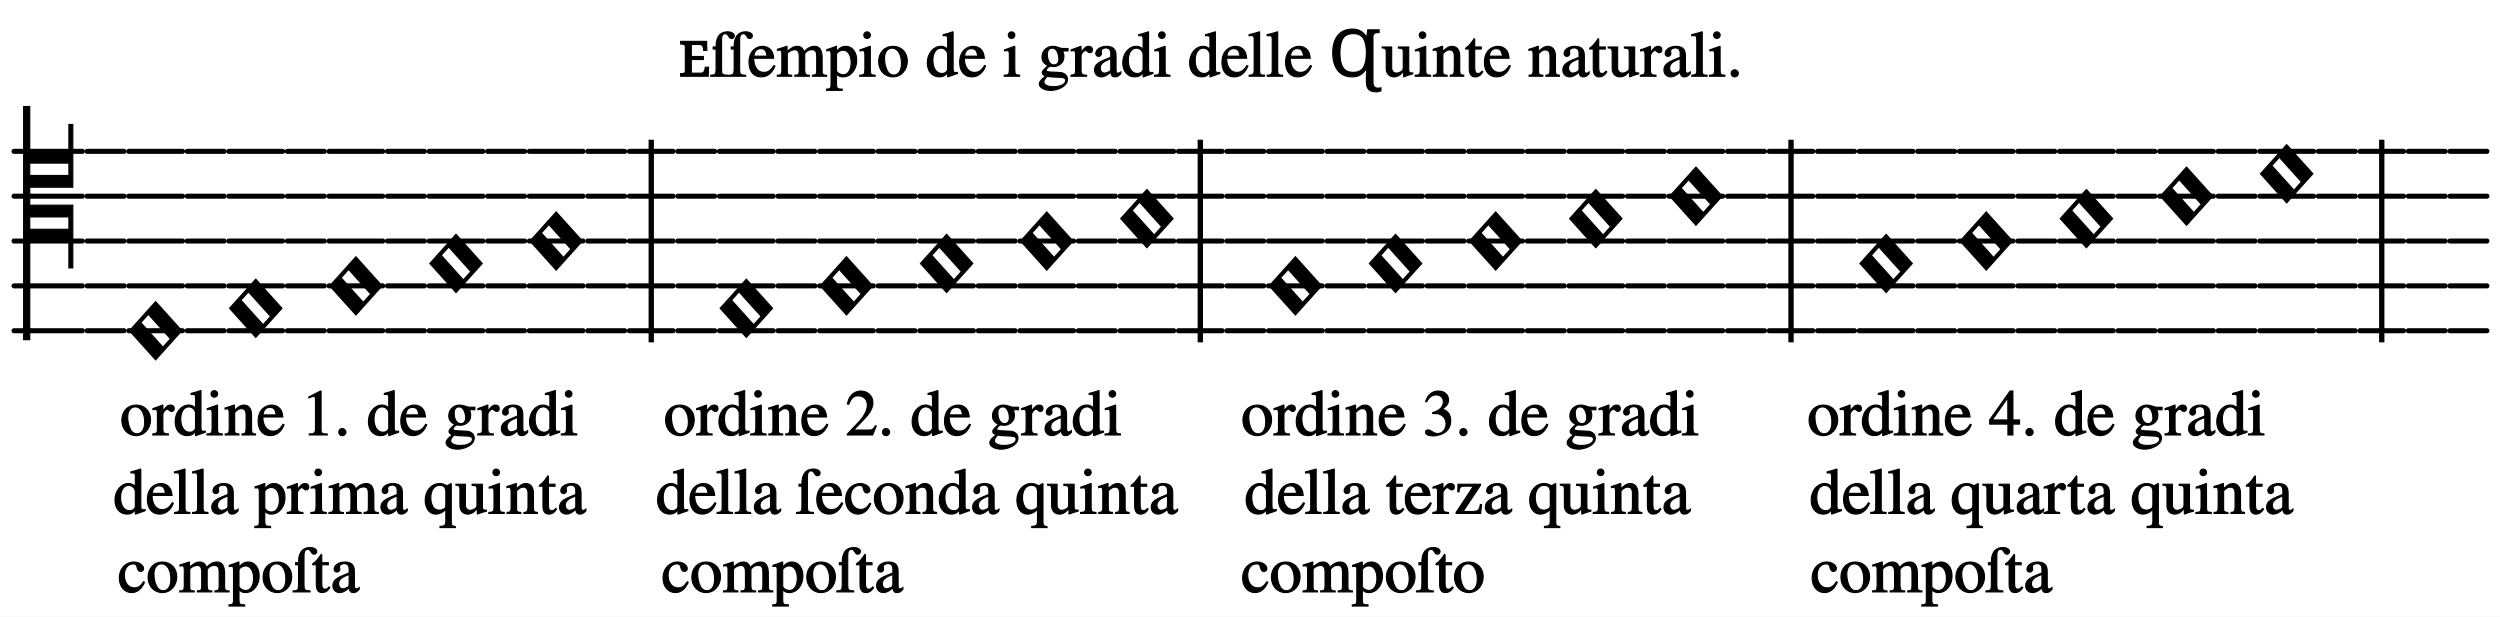
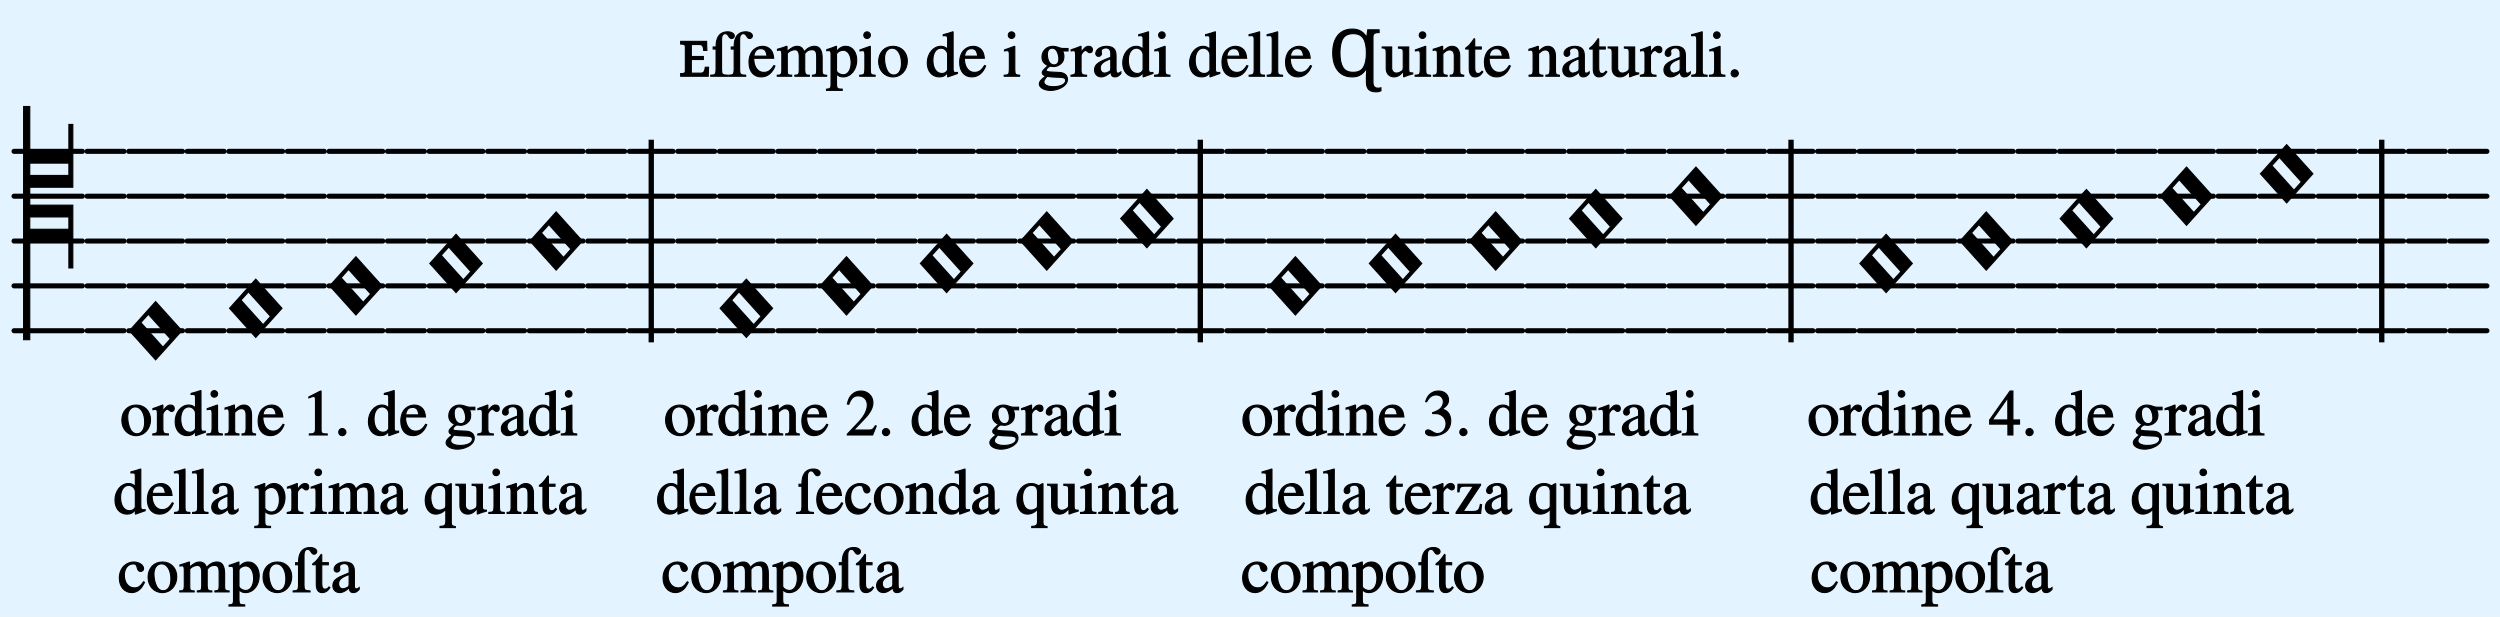
<svg xmlns="http://www.w3.org/2000/svg" xmlns:xlink="http://www.w3.org/1999/xlink" stroke="black" width="1115.0" viewBox="0 0 2230.0 550.0" id="b1-c39-m2-a" version="1.1">
-   <rect width="100%" height="100%" fill="white" stroke-width="0" />
+   <rect width="100%" height="100%" fill="#e3f3ff" stroke-width="0" />
  <defs>
    <g id="semibrevis-8">
      <line x1="2.5" y1="35.0" x2="50.5" y2="35.0" stroke-width="4.5" stroke-linecap="round" />
      <line x1="2.5" y1="75.0" x2="50.5" y2="75.0" stroke-width="4.5" stroke-linecap="round" />
      <line x1="2.5" y1="115.0" x2="50.5" y2="115.0" stroke-width="4.5" stroke-linecap="round" />
      <line x1="2.5" y1="155.0" x2="50.5" y2="155.0" stroke-width="4.5" stroke-linecap="round" />
      <line x1="2.5" y1="195.0" x2="50.5" y2="195.0" stroke-width="4.5" stroke-linecap="round" />
      <path fill-rule="evenodd" fill="black" d="M26.5 81.0 L3.1 55.0 L26.5 29.0 L49.9 55.0 zM33.022 69.665 L13.302 47.753 L19.978 40.335 L39.698 62.247 z" />
    </g>
    <g id="semibrevis-7">
      <line x1="2.5" y1="35.0" x2="50.5" y2="35.0" stroke-width="4.5" stroke-linecap="round" />
      <line x1="2.5" y1="75.0" x2="50.5" y2="75.0" stroke-width="4.5" stroke-linecap="round" />
      <line x1="2.5" y1="115.0" x2="50.5" y2="115.0" stroke-width="4.5" stroke-linecap="round" />
      <line x1="2.5" y1="155.0" x2="50.5" y2="155.0" stroke-width="4.5" stroke-linecap="round" />
      <line x1="2.5" y1="195.0" x2="50.5" y2="195.0" stroke-width="4.5" stroke-linecap="round" />
      <path fill-rule="evenodd" fill="black" d="M26.5 101.0 L3.1 75.0 L26.5 49.0 L49.9 75.0 zM33.022 89.665 L13.302 67.753 L19.978 60.335 L39.698 82.247 z" />
    </g>
    <g id="semibrevis-6">
      <line x1="2.5" y1="35.0" x2="50.5" y2="35.0" stroke-width="4.5" stroke-linecap="round" />
      <line x1="2.5" y1="75.0" x2="50.5" y2="75.0" stroke-width="4.5" stroke-linecap="round" />
      <line x1="2.5" y1="115.0" x2="50.5" y2="115.0" stroke-width="4.5" stroke-linecap="round" />
      <line x1="2.5" y1="155.0" x2="50.5" y2="155.0" stroke-width="4.5" stroke-linecap="round" />
      <line x1="2.5" y1="195.0" x2="50.5" y2="195.0" stroke-width="4.5" stroke-linecap="round" />
      <path fill-rule="evenodd" fill="black" d="M26.5 121.0 L3.1 95.0 L26.5 69.0 L49.9 95.0 zM33.022 109.665 L13.302 87.753 L19.978 80.335 L39.698 102.247 z" />
    </g>
    <g id="simple-barline">
      <line x1="2.5" y1="35.0" x2="41.5" y2="35.0" stroke-width="4.5" stroke-linecap="round" />
      <line x1="2.5" y1="75.0" x2="41.5" y2="75.0" stroke-width="4.5" stroke-linecap="round" />
      <line x1="2.5" y1="115.0" x2="41.5" y2="115.0" stroke-width="4.5" stroke-linecap="round" />
      <line x1="2.5" y1="155.0" x2="41.5" y2="155.0" stroke-width="4.5" stroke-linecap="round" />
      <line x1="2.5" y1="195.0" x2="41.5" y2="195.0" stroke-width="4.5" stroke-linecap="round" />
      <line x1="22.0" y1="203.0" x2="22.0" y2="27.0" stroke-width="4.75" stroke-linecap="square" />
    </g>
    <g id="semibrevis-5">
      <line x1="2.5" y1="35.0" x2="50.5" y2="35.0" stroke-width="4.5" stroke-linecap="round" />
      <line x1="2.5" y1="75.0" x2="50.5" y2="75.0" stroke-width="4.5" stroke-linecap="round" />
      <line x1="2.5" y1="115.0" x2="50.5" y2="115.0" stroke-width="4.5" stroke-linecap="round" />
      <line x1="2.5" y1="155.0" x2="50.5" y2="155.0" stroke-width="4.5" stroke-linecap="round" />
      <line x1="2.5" y1="195.0" x2="50.5" y2="195.0" stroke-width="4.5" stroke-linecap="round" />
      <path fill-rule="evenodd" fill="black" d="M26.5 141.0 L3.1 115.0 L26.5 89.0 L49.9 115.0 zM33.022 129.665 L13.302 107.753 L19.978 100.335 L39.698 122.247 z" />
    </g>
    <g id="semibrevis-4">
      <line x1="2.5" y1="35.0" x2="50.5" y2="35.0" stroke-width="4.5" stroke-linecap="round" />
      <line x1="2.5" y1="75.0" x2="50.5" y2="75.0" stroke-width="4.5" stroke-linecap="round" />
      <line x1="2.5" y1="115.0" x2="50.5" y2="115.0" stroke-width="4.5" stroke-linecap="round" />
      <line x1="2.5" y1="155.0" x2="50.5" y2="155.0" stroke-width="4.5" stroke-linecap="round" />
      <line x1="2.5" y1="195.0" x2="50.5" y2="195.0" stroke-width="4.5" stroke-linecap="round" />
      <path fill-rule="evenodd" fill="black" d="M26.5 161.0 L3.1 135.0 L26.5 109.0 L49.9 135.0 zM33.022 149.665 L13.302 127.753 L19.978 120.335 L39.698 142.247 z" />
    </g>
    <g id="semibrevis-3">
      <line x1="2.5" y1="35.0" x2="50.5" y2="35.0" stroke-width="4.5" stroke-linecap="round" />
      <line x1="2.5" y1="75.0" x2="50.5" y2="75.0" stroke-width="4.5" stroke-linecap="round" />
      <line x1="2.5" y1="115.0" x2="50.5" y2="115.0" stroke-width="4.5" stroke-linecap="round" />
      <line x1="2.5" y1="155.0" x2="50.5" y2="155.0" stroke-width="4.5" stroke-linecap="round" />
      <line x1="2.5" y1="195.0" x2="50.5" y2="195.0" stroke-width="4.5" stroke-linecap="round" />
      <path fill-rule="evenodd" fill="black" d="M26.5 181.0 L3.1 155.0 L26.5 129.0 L49.9 155.0 zM33.022 169.665 L13.302 147.753 L19.978 140.335 L39.698 162.247 z" />
    </g>
    <g id="semibrevis-2">
      <line x1="2.5" y1="35.0" x2="50.5" y2="35.0" stroke-width="4.5" stroke-linecap="round" />
      <line x1="2.5" y1="75.0" x2="50.5" y2="75.0" stroke-width="4.5" stroke-linecap="round" />
      <line x1="2.5" y1="115.0" x2="50.5" y2="115.0" stroke-width="4.5" stroke-linecap="round" />
      <line x1="2.5" y1="155.0" x2="50.5" y2="155.0" stroke-width="4.5" stroke-linecap="round" />
      <line x1="2.5" y1="195.0" x2="50.5" y2="195.0" stroke-width="4.5" stroke-linecap="round" />
      <path fill-rule="evenodd" fill="black" d="M26.5 201.0 L3.1 175.0 L26.5 149.0 L49.9 175.0 zM33.022 189.665 L13.302 167.753 L19.978 160.335 L39.698 182.247 z" />
    </g>
    <g id="semibrevis-1">
      <line x1="2.5" y1="35.0" x2="50.5" y2="35.0" stroke-width="4.5" stroke-linecap="round" />
      <line x1="2.5" y1="75.0" x2="50.5" y2="75.0" stroke-width="4.5" stroke-linecap="round" />
      <line x1="2.5" y1="115.0" x2="50.5" y2="115.0" stroke-width="4.5" stroke-linecap="round" />
      <line x1="2.5" y1="155.0" x2="50.5" y2="155.0" stroke-width="4.5" stroke-linecap="round" />
      <line x1="2.5" y1="195.0" x2="50.5" y2="195.0" stroke-width="4.5" stroke-linecap="round" />
      <path fill-rule="evenodd" fill="black" d="M26.5 221.0 L3.1 195.0 L26.5 169.0 L49.9 195.0 zM33.022 209.665 L13.302 187.753 L19.978 180.335 L39.698 202.247 z" />
    </g>
    <g id="blank-38">
      <line x1="2.5" y1="35.0" x2="35.5" y2="35.0" stroke-width="4.5" stroke-linecap="round" />
      <line x1="2.5" y1="75.0" x2="35.5" y2="75.0" stroke-width="4.5" stroke-linecap="round" />
      <line x1="2.5" y1="115.0" x2="35.5" y2="115.0" stroke-width="4.5" stroke-linecap="round" />
      <line x1="2.5" y1="155.0" x2="35.5" y2="155.0" stroke-width="4.5" stroke-linecap="round" />
      <line x1="2.5" y1="195.0" x2="35.5" y2="195.0" stroke-width="4.5" stroke-linecap="round" />
    </g>
    <g id="c-clef-7">
      <line x1="2.5" y1="35.0" x2="63.5" y2="35.0" stroke-width="4.5" stroke-linecap="round" />
      <line x1="2.5" y1="75.0" x2="63.5" y2="75.0" stroke-width="4.5" stroke-linecap="round" />
      <line x1="2.5" y1="115.0" x2="63.5" y2="115.0" stroke-width="4.5" stroke-linecap="round" />
      <line x1="2.5" y1="155.0" x2="63.5" y2="155.0" stroke-width="4.5" stroke-linecap="round" />
      <line x1="2.5" y1="195.0" x2="63.5" y2="195.0" stroke-width="4.5" stroke-linecap="round" />
      <path fill-rule="evenodd" color="black" d="M11.05 -5.0 L11.05 203.0 L16.55 203.0 L16.55 115.0 L51.45 115.0 L51.45 139.0 L54.95 139.0 L54.95 83.0 L16.55 83.0 L16.55 67.0 L54.95 67.0 L54.95 11.0 L51.45 11.0 L51.45 35.0 L16.55 35.0 L16.55 -5.0 zM16.55 104.5 L51.45 104.5 L51.45 93.5 L16.55 93.5 zM16.55 56.5 L51.45 56.5 L51.45 45.5 L16.55 45.5 z" />
    </g>
  </defs>
  <text x="1615" y="528" font-size="58" text-anchor="left" alignment-baseline="baseline" font-weight="normal" font-family="Times, serif" font-style="normal" stroke="black" fill="black">compoſta</text>
  <text x="1107" y="528" font-size="58" text-anchor="left" alignment-baseline="baseline" font-weight="normal" font-family="Times, serif" font-style="normal" stroke="black" fill="black">compoſto</text>
  <text x="590" y="528" font-size="58" text-anchor="left" alignment-baseline="baseline" font-weight="normal" font-family="Times, serif" font-style="normal" stroke="black" fill="black">compoſta</text>
  <text x="105" y="528" font-size="58" text-anchor="left" alignment-baseline="baseline" font-weight="normal" font-family="Times, serif" font-style="normal" stroke="black" fill="black">compoſta</text>
  <text x="1614" y="458" font-size="58" text-anchor="left" alignment-baseline="baseline" font-weight="normal" font-family="Times, serif" font-style="normal" stroke="black" fill="black">della quarta quinta</text>
  <text x="1110" y="458" font-size="58" text-anchor="left" alignment-baseline="baseline" font-weight="normal" font-family="Times, serif" font-style="normal" stroke="black" fill="black">della terza quinta</text>
  <text x="585" y="458" font-size="58" text-anchor="left" alignment-baseline="baseline" font-weight="normal" font-family="Times, serif" font-style="normal" stroke="black" fill="black">della ſeconda quinta</text>
  <text x="101" y="458" font-size="58" text-anchor="left" alignment-baseline="baseline" font-weight="normal" font-family="Times, serif" font-style="normal" stroke="black" fill="black">della prima quinta</text>
  <text x="1612" y="388" font-size="58" text-anchor="left" alignment-baseline="baseline" font-weight="normal" font-family="Times, serif" font-style="normal" stroke="black" fill="black">ordine 4. de gradi</text>
  <text x="1107" y="388" font-size="58" text-anchor="left" alignment-baseline="baseline" font-weight="normal" font-family="Times, serif" font-style="normal" stroke="black" fill="black">ordine 3. de gradi</text>
  <text x="592" y="388" font-size="58" text-anchor="left" alignment-baseline="baseline" font-weight="normal" font-family="Times, serif" font-style="normal" stroke="black" fill="black">ordine 2. de gradi</text>
  <text x="107" y="388" font-size="58" text-anchor="left" alignment-baseline="baseline" font-weight="normal" font-family="Times, serif" font-style="normal" stroke="black" fill="black">ordine 1. de gradi</text>
  <use xlink:href="#blank-38" x="2182.84" y="100" />
  <use xlink:href="#blank-38" x="2145.68" y="100" />
  <use xlink:href="#simple-barline" x="2102.52" y="100" />
  <use xlink:href="#blank-38" x="2065.36" y="100" />
  <use xlink:href="#semibrevis-8" x="2013.2" y="100" />
  <use xlink:href="#blank-38" x="1976.04" y="100" />
  <use xlink:href="#semibrevis-7" x="1923.88" y="100" />
  <use xlink:href="#blank-38" x="1886.72" y="100" />
  <use xlink:href="#semibrevis-6" x="1834.56" y="100" />
  <use xlink:href="#blank-38" x="1797.4" y="100" />
  <use xlink:href="#semibrevis-5" x="1745.24" y="100" />
  <use xlink:href="#blank-38" x="1708.08" y="100" />
  <use xlink:href="#semibrevis-4" x="1655.92" y="100" />
  <use xlink:href="#blank-38" x="1618.76" y="100" />
  <use xlink:href="#simple-barline" x="1575.6" y="100" />
  <use xlink:href="#blank-38" x="1538.44" y="100" />
  <use xlink:href="#semibrevis-7" x="1486.28" y="100" />
  <use xlink:href="#blank-38" x="1449.12" y="100" />
  <use xlink:href="#semibrevis-6" x="1396.96" y="100" />
  <use xlink:href="#blank-38" x="1359.8" y="100" />
  <use xlink:href="#semibrevis-5" x="1307.64" y="100" />
  <use xlink:href="#blank-38" x="1270.48" y="100" />
  <use xlink:href="#semibrevis-4" x="1218.32" y="100" />
  <use xlink:href="#blank-38" x="1181.16" y="100" />
  <use xlink:href="#semibrevis-3" x="1129" y="100" />
  <use xlink:href="#blank-38" x="1091.84" y="100" />
  <use xlink:href="#simple-barline" x="1048.68" y="100" />
  <use xlink:href="#semibrevis-6" x="996.52" y="100" />
  <use xlink:href="#blank-38" x="959.36" y="100" />
  <use xlink:href="#semibrevis-5" x="907.2" y="100" />
  <use xlink:href="#blank-38" x="870.04" y="100" />
  <use xlink:href="#semibrevis-4" x="817.88" y="100" />
  <use xlink:href="#blank-38" x="780.72" y="100" />
  <use xlink:href="#semibrevis-3" x="728.56" y="100" />
  <use xlink:href="#blank-38" x="691.4" y="100" />
  <use xlink:href="#semibrevis-2" x="639.24" y="100" />
  <use xlink:href="#blank-38" x="602.08" y="100" />
  <use xlink:href="#simple-barline" x="558.92" y="100" />
  <use xlink:href="#blank-38" x="521.76" y="100" />
  <use xlink:href="#semibrevis-5" x="469.6" y="100" />
  <use xlink:href="#blank-38" x="432.44" y="100" />
  <use xlink:href="#semibrevis-4" x="380.28" y="100" />
  <use xlink:href="#blank-38" x="343.12" y="100" />
  <use xlink:href="#semibrevis-3" x="290.96" y="100" />
  <use xlink:href="#blank-38" x="253.8" y="100" />
  <use xlink:href="#semibrevis-2" x="201.64" y="100" />
  <use xlink:href="#blank-38" x="164.48" y="100" />
  <use xlink:href="#semibrevis-1" x="112.32" y="100" />
  <use xlink:href="#blank-38" x="75.16" y="100" />
  <use xlink:href="#c-clef-7" x="10" y="100" />
  <text x="605" y="68" font-size="58" text-anchor="left" alignment-baseline="baseline" textLength="984" font-weight="normal" font-family="Times, serif" font-style="normal" stroke="black" fill="black">ᴇſſempio de i gradi delle Ɋuinte naturali.</text>
</svg>
